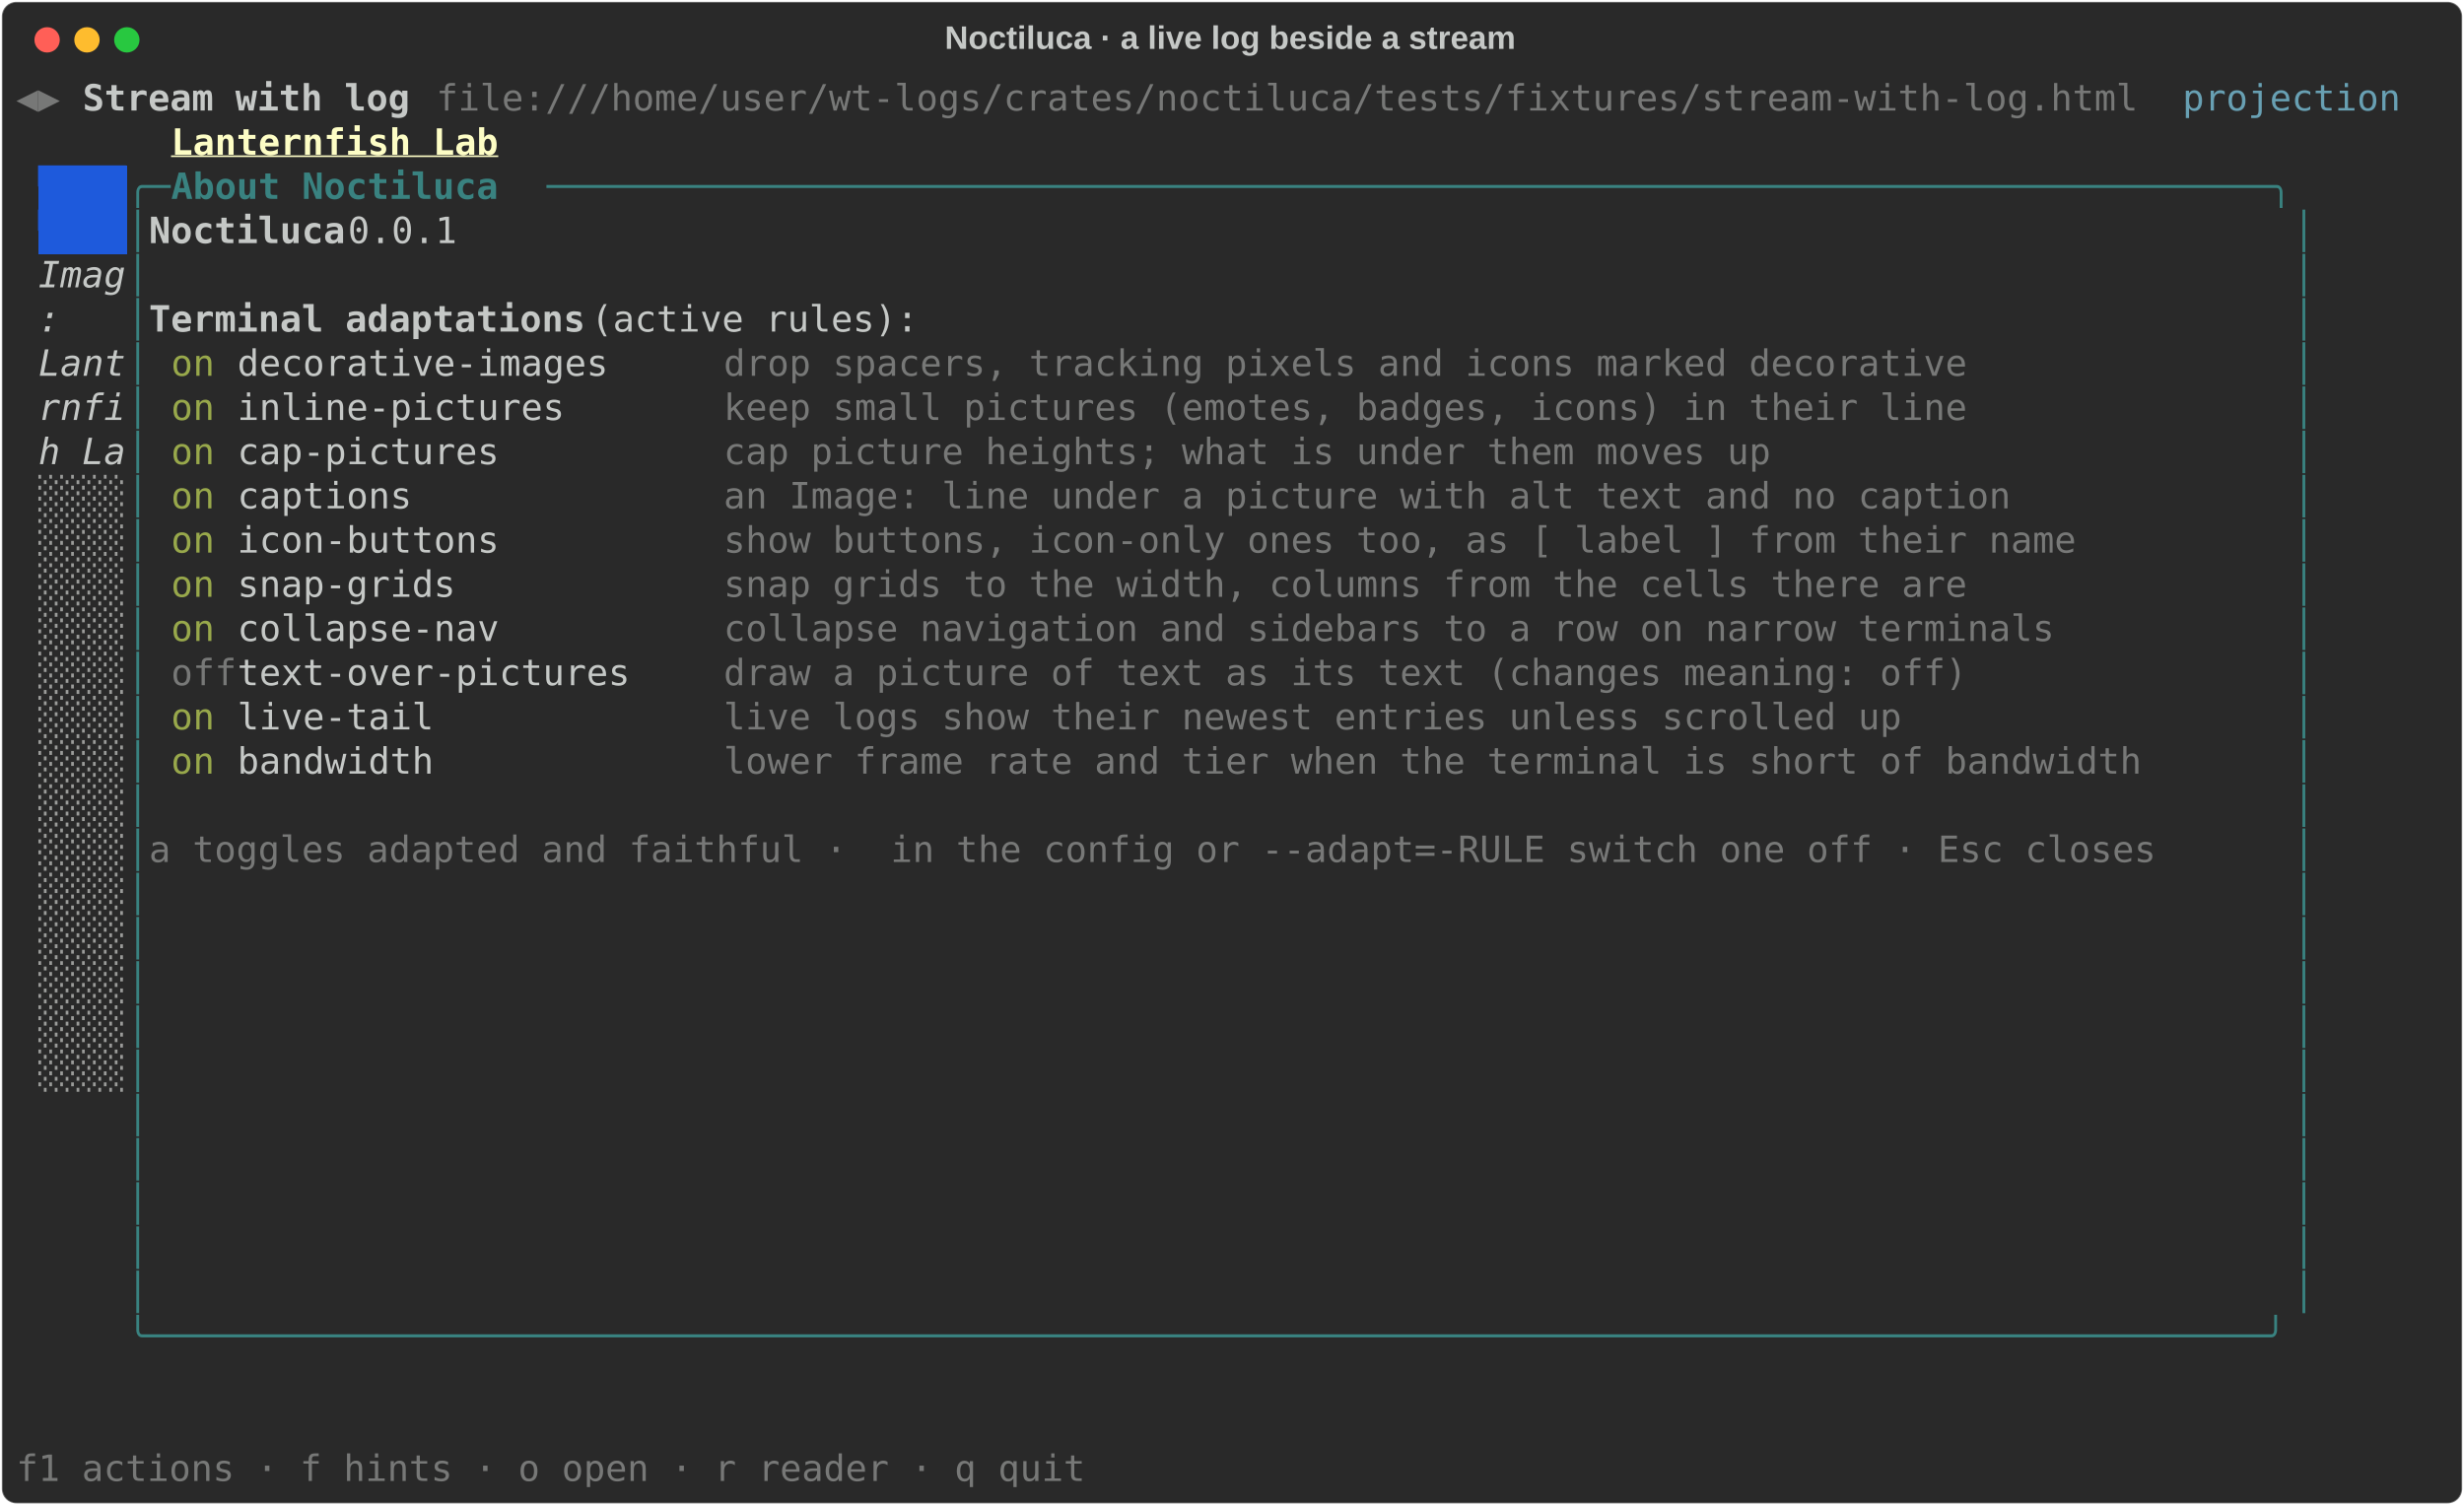
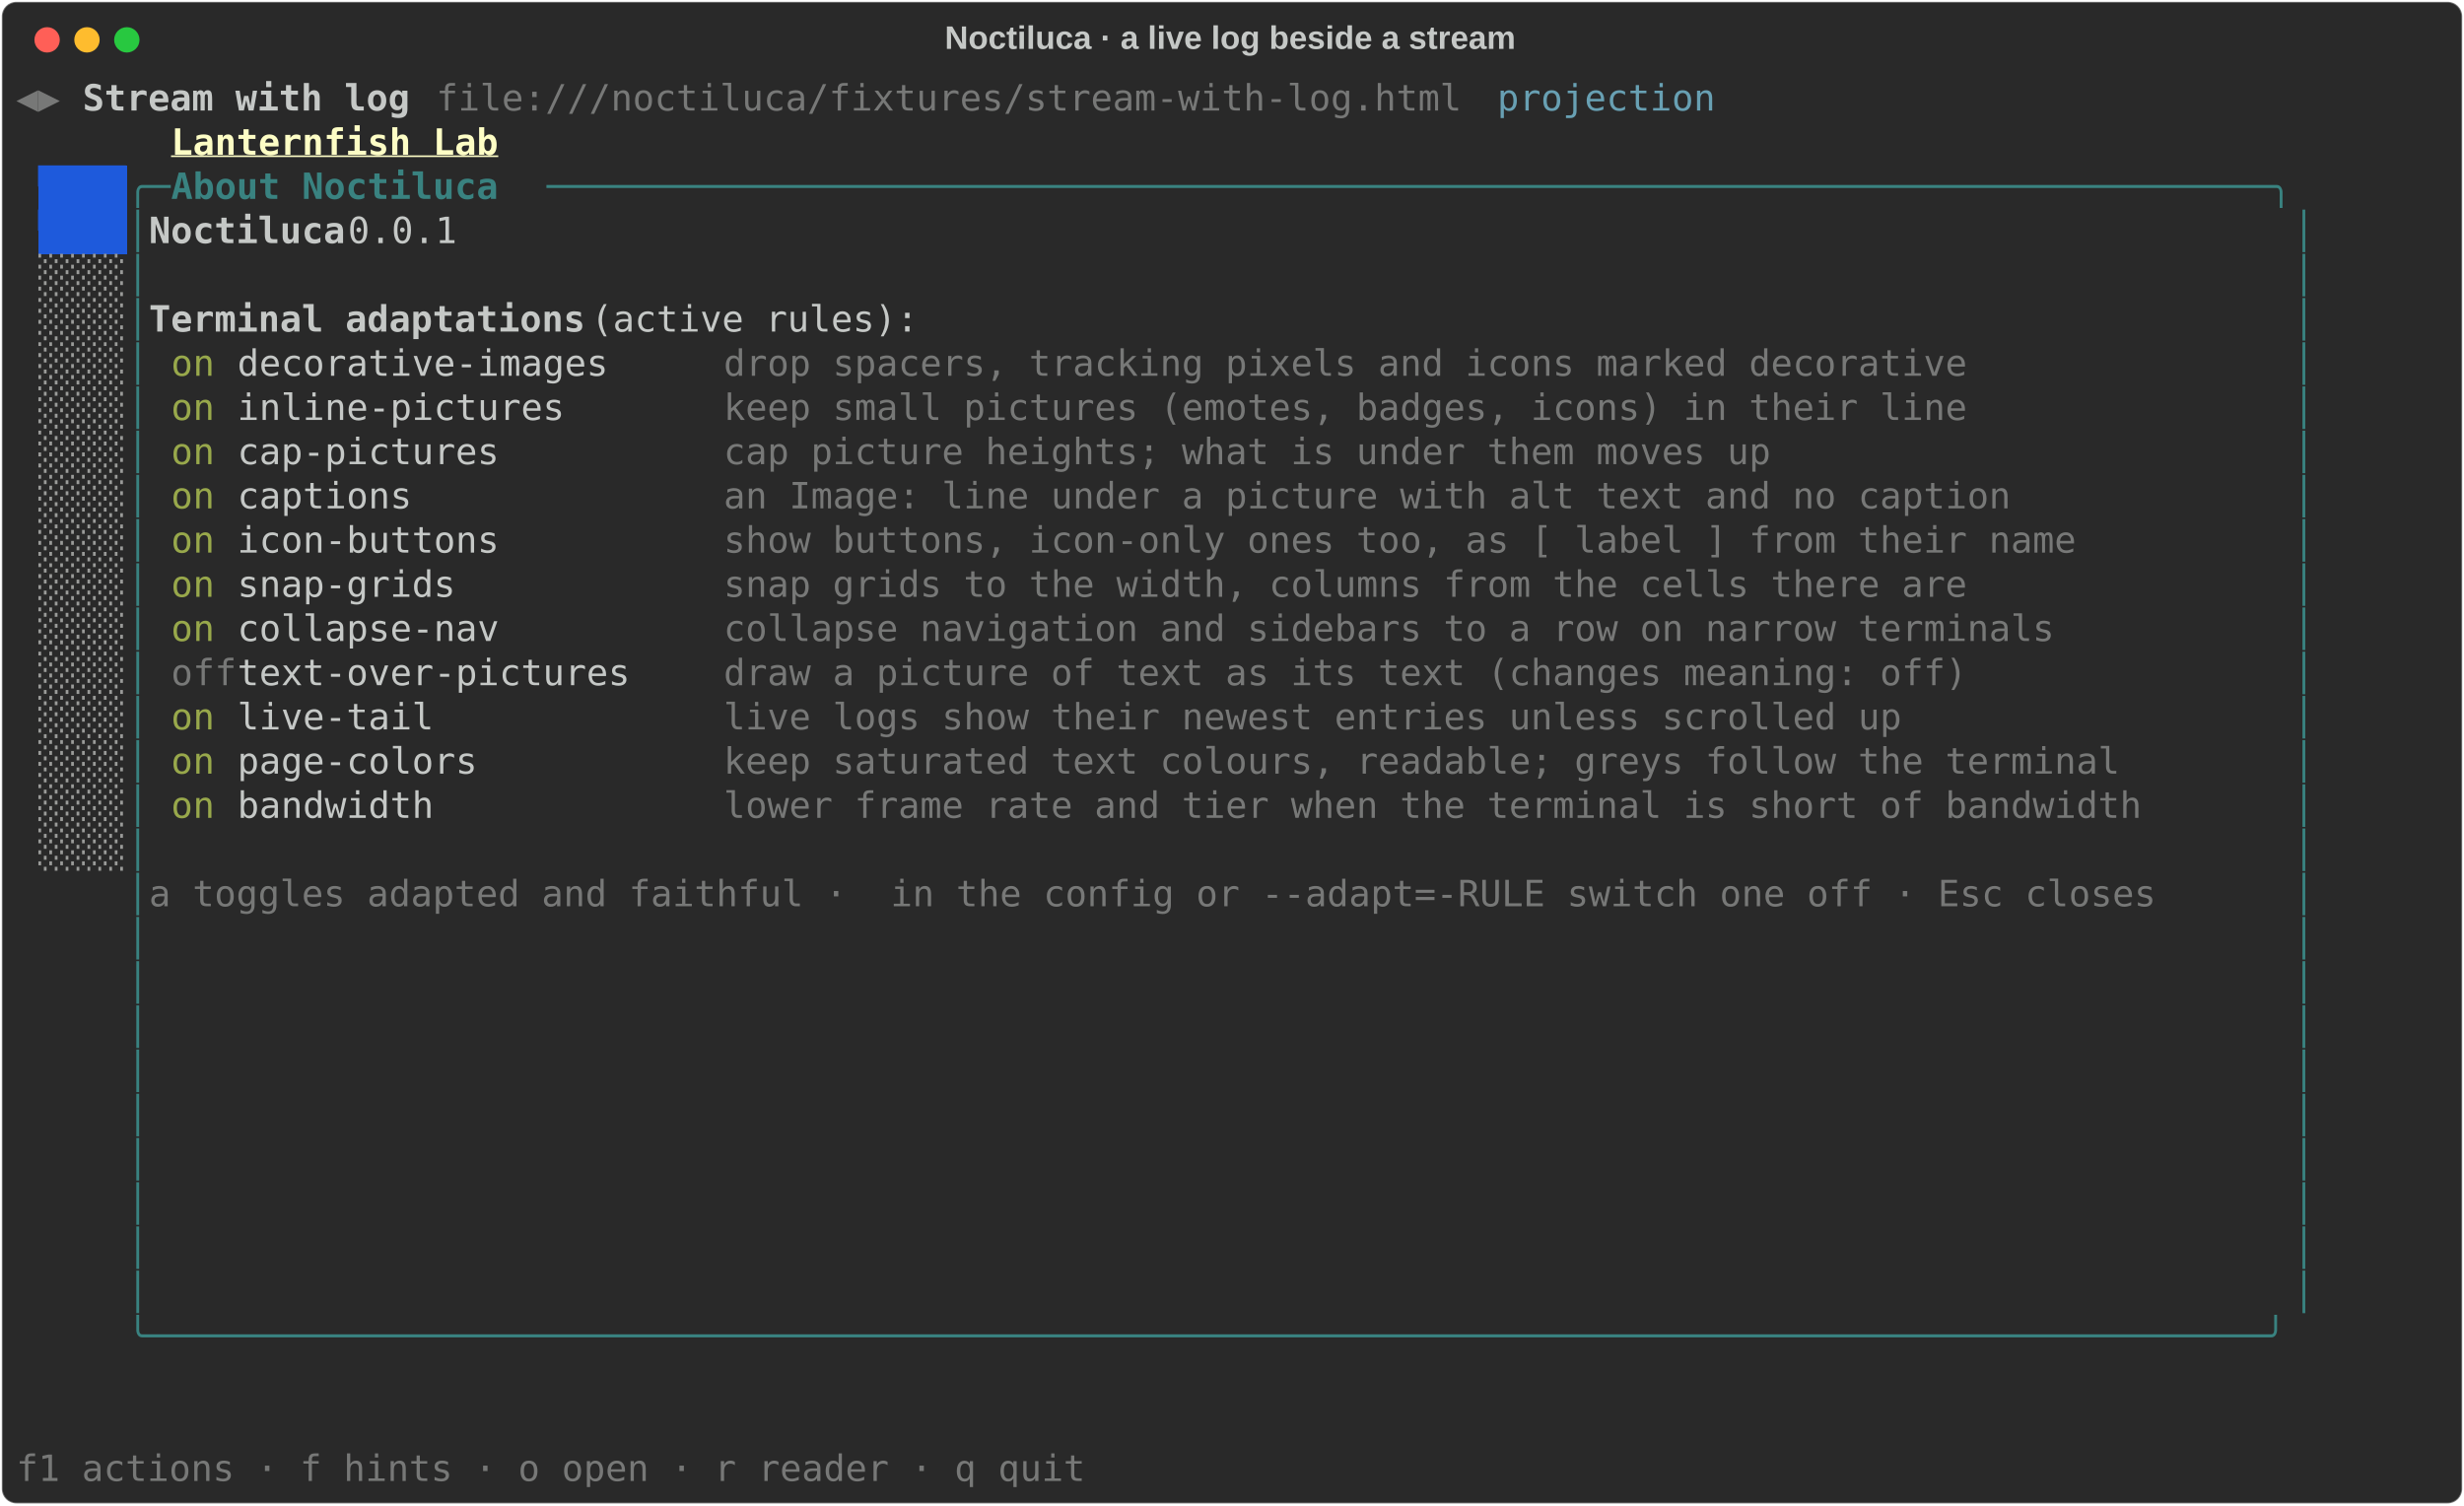
<svg xmlns="http://www.w3.org/2000/svg" class="rich-terminal" viewBox="0 0 1360 830.8">
  <style>

    @font-face {
        font-family: "Fira Code";
        src: local("FiraCode-Regular"),
                url("https://cdnjs.cloudflare.com/ajax/libs/firacode/6.2.0/woff2/FiraCode-Regular.woff2") format("woff2"),
                url("https://cdnjs.cloudflare.com/ajax/libs/firacode/6.2.0/woff/FiraCode-Regular.woff") format("woff");
        font-style: normal;
        font-weight: 400;
    }
    @font-face {
        font-family: "Fira Code";
        src: local("FiraCode-Bold"),
                url("https://cdnjs.cloudflare.com/ajax/libs/firacode/6.2.0/woff2/FiraCode-Bold.woff2") format("woff2"),
                url("https://cdnjs.cloudflare.com/ajax/libs/firacode/6.2.0/woff/FiraCode-Bold.woff") format("woff");
        font-style: bold;
        font-weight: 700;
    }

    .rich-record-matrix {
        font-family: Fira Code, monospace;
        font-size: 20px;
        line-height: 24.4px;
        font-variant-east-asian: full-width;
    }

    .rich-record-title {
        font-size: 18px;
        font-weight: bold;
        font-family: arial;
    }

    .rich-record-r1 { fill: #777877 }
.rich-record-r2 { fill: #c5c8c6 }
.rich-record-r3 { fill: #c5c8c6;font-weight: bold }
.rich-record-r4 { fill: #68a0b3 }
.rich-record-r5 { fill: #fdfdc5;font-weight: bold;text-decoration: underline; }
.rich-record-r6 { fill: #1e5adc }
.rich-record-r7 { fill: #398280 }
.rich-record-r8 { fill: #398280;font-weight: bold }
- .rich-record-r9 { fill: #c5c8c6;font-style: italic; }
+ .rich-record-r9 { fill: #9a9b99 }
.rich-record-r10 { fill: #98a84b }
- .rich-record-r11 { fill: #9a9b99 }
    </style>
  <defs>
    <clipPath id="rich-record-clip-terminal">
      <rect x="0" y="0" width="1341.0" height="779.8" />
    </clipPath>
    <clipPath id="rich-record-line-0">
      <rect x="0" y="1.5" width="1342" height="24.65" />
    </clipPath>
    <clipPath id="rich-record-line-1">
      <rect x="0" y="25.9" width="1342" height="24.65" />
    </clipPath>
    <clipPath id="rich-record-line-2">
      <rect x="0" y="50.3" width="1342" height="24.65" />
    </clipPath>
    <clipPath id="rich-record-line-3">
      <rect x="0" y="74.7" width="1342" height="24.65" />
    </clipPath>
    <clipPath id="rich-record-line-4">
      <rect x="0" y="99.1" width="1342" height="24.65" />
    </clipPath>
    <clipPath id="rich-record-line-5">
      <rect x="0" y="123.5" width="1342" height="24.65" />
    </clipPath>
    <clipPath id="rich-record-line-6">
      <rect x="0" y="147.9" width="1342" height="24.65" />
    </clipPath>
    <clipPath id="rich-record-line-7">
      <rect x="0" y="172.3" width="1342" height="24.65" />
    </clipPath>
    <clipPath id="rich-record-line-8">
      <rect x="0" y="196.7" width="1342" height="24.65" />
    </clipPath>
    <clipPath id="rich-record-line-9">
      <rect x="0" y="221.1" width="1342" height="24.65" />
    </clipPath>
    <clipPath id="rich-record-line-10">
      <rect x="0" y="245.5" width="1342" height="24.65" />
    </clipPath>
    <clipPath id="rich-record-line-11">
      <rect x="0" y="269.9" width="1342" height="24.65" />
    </clipPath>
    <clipPath id="rich-record-line-12">
      <rect x="0" y="294.3" width="1342" height="24.65" />
    </clipPath>
    <clipPath id="rich-record-line-13">
      <rect x="0" y="318.7" width="1342" height="24.65" />
    </clipPath>
    <clipPath id="rich-record-line-14">
      <rect x="0" y="343.1" width="1342" height="24.65" />
    </clipPath>
    <clipPath id="rich-record-line-15">
      <rect x="0" y="367.5" width="1342" height="24.65" />
    </clipPath>
    <clipPath id="rich-record-line-16">
      <rect x="0" y="391.9" width="1342" height="24.65" />
    </clipPath>
    <clipPath id="rich-record-line-17">
      <rect x="0" y="416.3" width="1342" height="24.65" />
    </clipPath>
    <clipPath id="rich-record-line-18">
      <rect x="0" y="440.7" width="1342" height="24.65" />
    </clipPath>
    <clipPath id="rich-record-line-19">
      <rect x="0" y="465.1" width="1342" height="24.65" />
    </clipPath>
    <clipPath id="rich-record-line-20">
      <rect x="0" y="489.5" width="1342" height="24.65" />
    </clipPath>
    <clipPath id="rich-record-line-21">
      <rect x="0" y="513.9" width="1342" height="24.65" />
    </clipPath>
    <clipPath id="rich-record-line-22">
      <rect x="0" y="538.3" width="1342" height="24.65" />
    </clipPath>
    <clipPath id="rich-record-line-23">
      <rect x="0" y="562.7" width="1342" height="24.65" />
    </clipPath>
    <clipPath id="rich-record-line-24">
      <rect x="0" y="587.1" width="1342" height="24.65" />
    </clipPath>
    <clipPath id="rich-record-line-25">
      <rect x="0" y="611.5" width="1342" height="24.65" />
    </clipPath>
    <clipPath id="rich-record-line-26">
      <rect x="0" y="635.9" width="1342" height="24.65" />
    </clipPath>
    <clipPath id="rich-record-line-27">
      <rect x="0" y="660.3" width="1342" height="24.65" />
    </clipPath>
    <clipPath id="rich-record-line-28">
      <rect x="0" y="684.7" width="1342" height="24.65" />
    </clipPath>
    <clipPath id="rich-record-line-29">
      <rect x="0" y="709.1" width="1342" height="24.65" />
    </clipPath>
    <clipPath id="rich-record-line-30">
      <rect x="0" y="733.5" width="1342" height="24.65" />
    </clipPath>
  </defs>
  <rect fill="#292929" stroke="rgba(255,255,255,0.35)" stroke-width="1" x="1" y="1" width="1358" height="828.8" rx="8" />
  <text class="rich-record-title" fill="#c5c8c6" text-anchor="middle" x="679" y="27">Noctiluca · a live log beside a stream</text>
  <g transform="translate(26,22)">
    <circle cx="0" cy="0" r="7" fill="#ff5f57" />
    <circle cx="22" cy="0" r="7" fill="#febc2e" />
    <circle cx="44" cy="0" r="7" fill="#28c840" />
  </g>
  <g transform="translate(9, 41)" clip-path="url(#rich-record-clip-terminal)">
    <rect fill="#1e5adc" x="12.2" y="50.3" width="48.8" height="24.65" shape-rendering="crispEdges" />
    <rect fill="#1e5adc" x="12.2" y="74.7" width="48.8" height="24.65" shape-rendering="crispEdges" />
    <g class="rich-record-matrix">
      <text class="rich-record-r1" x="0" y="20" textLength="24.4" clip-path="url(#rich-record-line-0)">◀▶</text>
      <text class="rich-record-r3" x="36.6" y="20" textLength="183" clip-path="url(#rich-record-line-0)">Stream with log</text>
-       <text class="rich-record-r1" x="231.8" y="20" textLength="951.6" clip-path="url(#rich-record-line-0)">file:///home/user/wt-logs/crates/noctiluca/tests/fixtures/stream-with-log.html</text>
-       <text class="rich-record-r4" x="1195.6" y="20" textLength="122" clip-path="url(#rich-record-line-0)">projection</text>
+       <text class="rich-record-r1" x="231.8" y="20" textLength="573.4" clip-path="url(#rich-record-line-0)">file:///noctiluca/fixtures/stream-with-log.html</text>
+       <text class="rich-record-r4" x="817.4" y="20" textLength="122" clip-path="url(#rich-record-line-0)">projection</text>
      <text class="rich-record-r2" x="1342" y="20" textLength="12.2" clip-path="url(#rich-record-line-0)">
</text>
      <text class="rich-record-r5" x="85.4" y="44.4" textLength="183" clip-path="url(#rich-record-line-1)">Lanternfish Lab</text>
      <text class="rich-record-r2" x="1342" y="44.4" textLength="12.2" clip-path="url(#rich-record-line-1)">
</text>
      <text class="rich-record-r6" x="12.2" y="68.8" textLength="48.8" clip-path="url(#rich-record-line-2)">▀▀▀▀</text>
      <text class="rich-record-r7" x="61" y="68.8" textLength="24.4" clip-path="url(#rich-record-line-2)">╭─</text>
      <text class="rich-record-r8" x="85.4" y="68.8" textLength="207.4" clip-path="url(#rich-record-line-2)"> About Noctiluca </text>
      <text class="rich-record-r7" x="292.8" y="68.8" textLength="976" clip-path="url(#rich-record-line-2)">───────────────────────────────────────────────────────────────────────────────╮</text>
      <text class="rich-record-r2" x="1342" y="68.8" textLength="12.2" clip-path="url(#rich-record-line-2)">
</text>
      <text class="rich-record-r6" x="12.2" y="93.2" textLength="48.8" clip-path="url(#rich-record-line-3)">▀▀▀▀</text>
      <text class="rich-record-r7" x="61" y="93.2" textLength="12.2" clip-path="url(#rich-record-line-3)">│</text>
      <text class="rich-record-r3" x="73.2" y="93.2" textLength="109.8" clip-path="url(#rich-record-line-3)">Noctiluca</text>
      <text class="rich-record-r2" x="183" y="93.2" textLength="1073.6" clip-path="url(#rich-record-line-3)"> 0.0.1                                                                                  </text>
      <text class="rich-record-r7" x="1256.6" y="93.2" textLength="12.2" clip-path="url(#rich-record-line-3)">│</text>
      <text class="rich-record-r2" x="1342" y="93.2" textLength="12.2" clip-path="url(#rich-record-line-3)">
</text>
-       <text class="rich-record-r9" x="12.2" y="117.6" textLength="48.8" clip-path="url(#rich-record-line-4)">Imag</text>
+       <text class="rich-record-r9" x="12.2" y="117.6" textLength="48.8" clip-path="url(#rich-record-line-4)">░░░░</text>
      <text class="rich-record-r7" x="61" y="117.6" textLength="12.2" clip-path="url(#rich-record-line-4)">│</text>
      <text class="rich-record-r7" x="1256.6" y="117.6" textLength="12.2" clip-path="url(#rich-record-line-4)">│</text>
      <text class="rich-record-r2" x="1342" y="117.6" textLength="12.2" clip-path="url(#rich-record-line-4)">
</text>
-       <text class="rich-record-r9" x="12.2" y="142" textLength="12.2" clip-path="url(#rich-record-line-5)">:</text>
+       <text class="rich-record-r9" x="12.2" y="142" textLength="48.8" clip-path="url(#rich-record-line-5)">░░░░</text>
      <text class="rich-record-r7" x="61" y="142" textLength="12.2" clip-path="url(#rich-record-line-5)">│</text>
      <text class="rich-record-r3" x="73.2" y="142" textLength="244" clip-path="url(#rich-record-line-5)">Terminal adaptations</text>
      <text class="rich-record-r2" x="317.2" y="142" textLength="939.4" clip-path="url(#rich-record-line-5)"> (active rules):                                                             </text>
      <text class="rich-record-r7" x="1256.6" y="142" textLength="12.2" clip-path="url(#rich-record-line-5)">│</text>
      <text class="rich-record-r2" x="1342" y="142" textLength="12.2" clip-path="url(#rich-record-line-5)">
</text>
-       <text class="rich-record-r9" x="12.2" y="166.4" textLength="48.8" clip-path="url(#rich-record-line-6)">Lant</text>
+       <text class="rich-record-r9" x="12.2" y="166.4" textLength="48.8" clip-path="url(#rich-record-line-6)">░░░░</text>
      <text class="rich-record-r7" x="61" y="166.4" textLength="12.2" clip-path="url(#rich-record-line-6)">│</text>
      <text class="rich-record-r10" x="85.4" y="166.4" textLength="36.6" clip-path="url(#rich-record-line-6)">on </text>
      <text class="rich-record-r2" x="122" y="166.4" textLength="268.4" clip-path="url(#rich-record-line-6)"> decorative-images    </text>
      <text class="rich-record-r1" x="390.4" y="166.4" textLength="695.4" clip-path="url(#rich-record-line-6)">drop spacers, tracking pixels and icons marked decorative</text>
      <text class="rich-record-r7" x="1256.6" y="166.4" textLength="12.2" clip-path="url(#rich-record-line-6)">│</text>
      <text class="rich-record-r2" x="1342" y="166.4" textLength="12.2" clip-path="url(#rich-record-line-6)">
</text>
-       <text class="rich-record-r9" x="12.2" y="190.8" textLength="48.8" clip-path="url(#rich-record-line-7)">rnfi</text>
+       <text class="rich-record-r9" x="12.2" y="190.8" textLength="48.8" clip-path="url(#rich-record-line-7)">░░░░</text>
      <text class="rich-record-r7" x="61" y="190.8" textLength="12.2" clip-path="url(#rich-record-line-7)">│</text>
      <text class="rich-record-r10" x="85.4" y="190.8" textLength="36.6" clip-path="url(#rich-record-line-7)">on </text>
      <text class="rich-record-r2" x="122" y="190.8" textLength="268.4" clip-path="url(#rich-record-line-7)"> inline-pictures      </text>
      <text class="rich-record-r1" x="390.4" y="190.8" textLength="695.4" clip-path="url(#rich-record-line-7)">keep small pictures (emotes, badges, icons) in their line</text>
      <text class="rich-record-r7" x="1256.6" y="190.8" textLength="12.2" clip-path="url(#rich-record-line-7)">│</text>
      <text class="rich-record-r2" x="1342" y="190.8" textLength="12.2" clip-path="url(#rich-record-line-7)">
</text>
-       <text class="rich-record-r9" x="12.2" y="215.2" textLength="48.8" clip-path="url(#rich-record-line-8)">h La</text>
+       <text class="rich-record-r9" x="12.2" y="215.2" textLength="48.8" clip-path="url(#rich-record-line-8)">░░░░</text>
      <text class="rich-record-r7" x="61" y="215.2" textLength="12.2" clip-path="url(#rich-record-line-8)">│</text>
      <text class="rich-record-r10" x="85.4" y="215.2" textLength="36.6" clip-path="url(#rich-record-line-8)">on </text>
      <text class="rich-record-r2" x="122" y="215.2" textLength="268.4" clip-path="url(#rich-record-line-8)"> cap-pictures         </text>
      <text class="rich-record-r1" x="390.4" y="215.2" textLength="585.6" clip-path="url(#rich-record-line-8)">cap picture heights; what is under them moves up</text>
      <text class="rich-record-r7" x="1256.6" y="215.2" textLength="12.2" clip-path="url(#rich-record-line-8)">│</text>
      <text class="rich-record-r2" x="1342" y="215.2" textLength="12.2" clip-path="url(#rich-record-line-8)">
</text>
-       <text class="rich-record-r11" x="12.2" y="239.6" textLength="48.8" clip-path="url(#rich-record-line-9)">░░░░</text>
+       <text class="rich-record-r9" x="12.2" y="239.6" textLength="48.8" clip-path="url(#rich-record-line-9)">░░░░</text>
      <text class="rich-record-r7" x="61" y="239.6" textLength="12.2" clip-path="url(#rich-record-line-9)">│</text>
      <text class="rich-record-r10" x="85.4" y="239.6" textLength="36.6" clip-path="url(#rich-record-line-9)">on </text>
      <text class="rich-record-r2" x="122" y="239.6" textLength="268.4" clip-path="url(#rich-record-line-9)"> captions             </text>
      <text class="rich-record-r1" x="390.4" y="239.6" textLength="719.8" clip-path="url(#rich-record-line-9)">an Image: line under a picture with alt text and no caption</text>
      <text class="rich-record-r7" x="1256.6" y="239.6" textLength="12.2" clip-path="url(#rich-record-line-9)">│</text>
      <text class="rich-record-r2" x="1342" y="239.6" textLength="12.2" clip-path="url(#rich-record-line-9)">
</text>
-       <text class="rich-record-r11" x="12.2" y="264" textLength="48.8" clip-path="url(#rich-record-line-10)">░░░░</text>
+       <text class="rich-record-r9" x="12.2" y="264" textLength="48.8" clip-path="url(#rich-record-line-10)">░░░░</text>
      <text class="rich-record-r7" x="61" y="264" textLength="12.2" clip-path="url(#rich-record-line-10)">│</text>
      <text class="rich-record-r10" x="85.4" y="264" textLength="36.6" clip-path="url(#rich-record-line-10)">on </text>
      <text class="rich-record-r2" x="122" y="264" textLength="268.4" clip-path="url(#rich-record-line-10)"> icon-buttons         </text>
      <text class="rich-record-r1" x="390.4" y="264" textLength="756.4" clip-path="url(#rich-record-line-10)">show buttons, icon-only ones too, as [ label ] from their name</text>
      <text class="rich-record-r7" x="1256.6" y="264" textLength="12.2" clip-path="url(#rich-record-line-10)">│</text>
      <text class="rich-record-r2" x="1342" y="264" textLength="12.2" clip-path="url(#rich-record-line-10)">
</text>
-       <text class="rich-record-r11" x="12.2" y="288.4" textLength="48.8" clip-path="url(#rich-record-line-11)">░░░░</text>
+       <text class="rich-record-r9" x="12.2" y="288.4" textLength="48.8" clip-path="url(#rich-record-line-11)">░░░░</text>
      <text class="rich-record-r7" x="61" y="288.4" textLength="12.2" clip-path="url(#rich-record-line-11)">│</text>
      <text class="rich-record-r10" x="85.4" y="288.4" textLength="36.6" clip-path="url(#rich-record-line-11)">on </text>
      <text class="rich-record-r2" x="122" y="288.4" textLength="268.4" clip-path="url(#rich-record-line-11)"> snap-grids           </text>
      <text class="rich-record-r1" x="390.4" y="288.4" textLength="695.4" clip-path="url(#rich-record-line-11)">snap grids to the width, columns from the cells there are</text>
      <text class="rich-record-r7" x="1256.6" y="288.4" textLength="12.2" clip-path="url(#rich-record-line-11)">│</text>
      <text class="rich-record-r2" x="1342" y="288.4" textLength="12.2" clip-path="url(#rich-record-line-11)">
</text>
-       <text class="rich-record-r11" x="12.2" y="312.8" textLength="48.8" clip-path="url(#rich-record-line-12)">░░░░</text>
+       <text class="rich-record-r9" x="12.2" y="312.8" textLength="48.8" clip-path="url(#rich-record-line-12)">░░░░</text>
      <text class="rich-record-r7" x="61" y="312.8" textLength="12.2" clip-path="url(#rich-record-line-12)">│</text>
      <text class="rich-record-r10" x="85.4" y="312.8" textLength="36.6" clip-path="url(#rich-record-line-12)">on </text>
      <text class="rich-record-r2" x="122" y="312.8" textLength="268.4" clip-path="url(#rich-record-line-12)"> collapse-nav         </text>
      <text class="rich-record-r1" x="390.4" y="312.8" textLength="744.2" clip-path="url(#rich-record-line-12)">collapse navigation and sidebars to a row on narrow terminals</text>
      <text class="rich-record-r7" x="1256.6" y="312.8" textLength="12.2" clip-path="url(#rich-record-line-12)">│</text>
      <text class="rich-record-r2" x="1342" y="312.8" textLength="12.2" clip-path="url(#rich-record-line-12)">
</text>
-       <text class="rich-record-r11" x="12.2" y="337.2" textLength="48.8" clip-path="url(#rich-record-line-13)">░░░░</text>
+       <text class="rich-record-r9" x="12.2" y="337.2" textLength="48.8" clip-path="url(#rich-record-line-13)">░░░░</text>
      <text class="rich-record-r7" x="61" y="337.2" textLength="12.2" clip-path="url(#rich-record-line-13)">│</text>
      <text class="rich-record-r1" x="85.4" y="337.2" textLength="36.6" clip-path="url(#rich-record-line-13)">off</text>
      <text class="rich-record-r2" x="122" y="337.2" textLength="268.4" clip-path="url(#rich-record-line-13)"> text-over-pictures   </text>
      <text class="rich-record-r1" x="390.4" y="337.2" textLength="695.4" clip-path="url(#rich-record-line-13)">draw a picture of text as its text (changes meaning: off)</text>
      <text class="rich-record-r7" x="1256.6" y="337.2" textLength="12.2" clip-path="url(#rich-record-line-13)">│</text>
      <text class="rich-record-r2" x="1342" y="337.2" textLength="12.2" clip-path="url(#rich-record-line-13)">
</text>
-       <text class="rich-record-r11" x="12.2" y="361.6" textLength="48.8" clip-path="url(#rich-record-line-14)">░░░░</text>
+       <text class="rich-record-r9" x="12.2" y="361.6" textLength="48.8" clip-path="url(#rich-record-line-14)">░░░░</text>
      <text class="rich-record-r7" x="61" y="361.6" textLength="12.2" clip-path="url(#rich-record-line-14)">│</text>
      <text class="rich-record-r10" x="85.4" y="361.6" textLength="36.6" clip-path="url(#rich-record-line-14)">on </text>
      <text class="rich-record-r2" x="122" y="361.6" textLength="268.4" clip-path="url(#rich-record-line-14)"> live-tail            </text>
      <text class="rich-record-r1" x="390.4" y="361.6" textLength="658.8" clip-path="url(#rich-record-line-14)">live logs show their newest entries unless scrolled up</text>
      <text class="rich-record-r7" x="1256.6" y="361.6" textLength="12.2" clip-path="url(#rich-record-line-14)">│</text>
      <text class="rich-record-r2" x="1342" y="361.6" textLength="12.2" clip-path="url(#rich-record-line-14)">
</text>
-       <text class="rich-record-r11" x="12.2" y="386" textLength="48.8" clip-path="url(#rich-record-line-15)">░░░░</text>
+       <text class="rich-record-r9" x="12.2" y="386" textLength="48.8" clip-path="url(#rich-record-line-15)">░░░░</text>
      <text class="rich-record-r7" x="61" y="386" textLength="12.2" clip-path="url(#rich-record-line-15)">│</text>
      <text class="rich-record-r10" x="85.4" y="386" textLength="36.6" clip-path="url(#rich-record-line-15)">on </text>
-       <text class="rich-record-r2" x="122" y="386" textLength="268.4" clip-path="url(#rich-record-line-15)"> bandwidth            </text>
-       <text class="rich-record-r1" x="390.4" y="386" textLength="793" clip-path="url(#rich-record-line-15)">lower frame rate and tier when the terminal is short of bandwidth</text>
+       <text class="rich-record-r2" x="122" y="386" textLength="268.4" clip-path="url(#rich-record-line-15)"> page-colors          </text>
+       <text class="rich-record-r1" x="390.4" y="386" textLength="780.8" clip-path="url(#rich-record-line-15)">keep saturated text colours, readable; greys follow the terminal</text>
      <text class="rich-record-r7" x="1256.6" y="386" textLength="12.2" clip-path="url(#rich-record-line-15)">│</text>
      <text class="rich-record-r2" x="1342" y="386" textLength="12.2" clip-path="url(#rich-record-line-15)">
</text>
-       <text class="rich-record-r11" x="12.2" y="410.4" textLength="48.8" clip-path="url(#rich-record-line-16)">░░░░</text>
+       <text class="rich-record-r9" x="12.2" y="410.4" textLength="48.8" clip-path="url(#rich-record-line-16)">░░░░</text>
      <text class="rich-record-r7" x="61" y="410.4" textLength="12.2" clip-path="url(#rich-record-line-16)">│</text>
+       <text class="rich-record-r10" x="85.4" y="410.4" textLength="36.6" clip-path="url(#rich-record-line-16)">on </text>
+       <text class="rich-record-r2" x="122" y="410.4" textLength="268.4" clip-path="url(#rich-record-line-16)"> bandwidth            </text>
+       <text class="rich-record-r1" x="390.4" y="410.4" textLength="793" clip-path="url(#rich-record-line-16)">lower frame rate and tier when the terminal is short of bandwidth</text>
      <text class="rich-record-r7" x="1256.6" y="410.4" textLength="12.2" clip-path="url(#rich-record-line-16)">│</text>
      <text class="rich-record-r2" x="1342" y="410.4" textLength="12.2" clip-path="url(#rich-record-line-16)">
</text>
-       <text class="rich-record-r11" x="12.2" y="434.8" textLength="48.8" clip-path="url(#rich-record-line-17)">░░░░</text>
+       <text class="rich-record-r9" x="12.2" y="434.8" textLength="48.8" clip-path="url(#rich-record-line-17)">░░░░</text>
      <text class="rich-record-r7" x="61" y="434.8" textLength="12.2" clip-path="url(#rich-record-line-17)">│</text>
-       <text class="rich-record-r1" x="73.2" y="434.8" textLength="1122.4" clip-path="url(#rich-record-line-17)">a toggles adapted and faithful ·  in the config or --adapt=-RULE switch one off · Esc closes</text>
      <text class="rich-record-r7" x="1256.6" y="434.8" textLength="12.2" clip-path="url(#rich-record-line-17)">│</text>
      <text class="rich-record-r2" x="1342" y="434.8" textLength="12.2" clip-path="url(#rich-record-line-17)">
</text>
-       <text class="rich-record-r11" x="12.2" y="459.2" textLength="48.8" clip-path="url(#rich-record-line-18)">░░░░</text>
      <text class="rich-record-r7" x="61" y="459.2" textLength="12.2" clip-path="url(#rich-record-line-18)">│</text>
+       <text class="rich-record-r1" x="73.2" y="459.2" textLength="1122.4" clip-path="url(#rich-record-line-18)">a toggles adapted and faithful ·  in the config or --adapt=-RULE switch one off · Esc closes</text>
      <text class="rich-record-r7" x="1256.6" y="459.2" textLength="12.2" clip-path="url(#rich-record-line-18)">│</text>
      <text class="rich-record-r2" x="1342" y="459.2" textLength="12.2" clip-path="url(#rich-record-line-18)">
</text>
-       <text class="rich-record-r11" x="12.2" y="483.6" textLength="48.8" clip-path="url(#rich-record-line-19)">░░░░</text>
      <text class="rich-record-r7" x="61" y="483.6" textLength="12.2" clip-path="url(#rich-record-line-19)">│</text>
      <text class="rich-record-r7" x="1256.6" y="483.6" textLength="12.2" clip-path="url(#rich-record-line-19)">│</text>
      <text class="rich-record-r2" x="1342" y="483.6" textLength="12.2" clip-path="url(#rich-record-line-19)">
</text>
-       <text class="rich-record-r11" x="12.2" y="508" textLength="48.8" clip-path="url(#rich-record-line-20)">░░░░</text>
      <text class="rich-record-r7" x="61" y="508" textLength="12.2" clip-path="url(#rich-record-line-20)">│</text>
      <text class="rich-record-r7" x="1256.6" y="508" textLength="12.2" clip-path="url(#rich-record-line-20)">│</text>
      <text class="rich-record-r2" x="1342" y="508" textLength="12.2" clip-path="url(#rich-record-line-20)">
</text>
-       <text class="rich-record-r11" x="12.2" y="532.4" textLength="48.8" clip-path="url(#rich-record-line-21)">░░░░</text>
      <text class="rich-record-r7" x="61" y="532.4" textLength="12.2" clip-path="url(#rich-record-line-21)">│</text>
      <text class="rich-record-r7" x="1256.6" y="532.4" textLength="12.2" clip-path="url(#rich-record-line-21)">│</text>
      <text class="rich-record-r2" x="1342" y="532.4" textLength="12.2" clip-path="url(#rich-record-line-21)">
</text>
-       <text class="rich-record-r11" x="12.2" y="556.8" textLength="48.8" clip-path="url(#rich-record-line-22)">░░░░</text>
      <text class="rich-record-r7" x="61" y="556.8" textLength="12.2" clip-path="url(#rich-record-line-22)">│</text>
      <text class="rich-record-r7" x="1256.6" y="556.8" textLength="12.2" clip-path="url(#rich-record-line-22)">│</text>
      <text class="rich-record-r2" x="1342" y="556.8" textLength="12.2" clip-path="url(#rich-record-line-22)">
</text>
      <text class="rich-record-r7" x="61" y="581.2" textLength="12.2" clip-path="url(#rich-record-line-23)">│</text>
      <text class="rich-record-r7" x="1256.6" y="581.2" textLength="12.2" clip-path="url(#rich-record-line-23)">│</text>
      <text class="rich-record-r2" x="1342" y="581.2" textLength="12.2" clip-path="url(#rich-record-line-23)">
</text>
      <text class="rich-record-r7" x="61" y="605.6" textLength="12.2" clip-path="url(#rich-record-line-24)">│</text>
      <text class="rich-record-r7" x="1256.6" y="605.6" textLength="12.2" clip-path="url(#rich-record-line-24)">│</text>
      <text class="rich-record-r2" x="1342" y="605.6" textLength="12.2" clip-path="url(#rich-record-line-24)">
</text>
      <text class="rich-record-r7" x="61" y="630" textLength="12.2" clip-path="url(#rich-record-line-25)">│</text>
      <text class="rich-record-r7" x="1256.6" y="630" textLength="12.2" clip-path="url(#rich-record-line-25)">│</text>
      <text class="rich-record-r2" x="1342" y="630" textLength="12.2" clip-path="url(#rich-record-line-25)">
</text>
      <text class="rich-record-r7" x="61" y="654.4" textLength="12.2" clip-path="url(#rich-record-line-26)">│</text>
      <text class="rich-record-r7" x="1256.6" y="654.4" textLength="12.2" clip-path="url(#rich-record-line-26)">│</text>
      <text class="rich-record-r2" x="1342" y="654.4" textLength="12.2" clip-path="url(#rich-record-line-26)">
</text>
      <text class="rich-record-r7" x="61" y="678.8" textLength="12.2" clip-path="url(#rich-record-line-27)">│</text>
      <text class="rich-record-r7" x="1256.6" y="678.8" textLength="12.2" clip-path="url(#rich-record-line-27)">│</text>
      <text class="rich-record-r2" x="1342" y="678.8" textLength="12.2" clip-path="url(#rich-record-line-27)">
</text>
      <text class="rich-record-r7" x="61" y="703.2" textLength="1207.8" clip-path="url(#rich-record-line-28)">╰─────────────────────────────────────────────────────────────────────────────────────────────────╯</text>
      <text class="rich-record-r2" x="1342" y="703.2" textLength="12.2" clip-path="url(#rich-record-line-28)">
</text>
      <text class="rich-record-r2" x="1342" y="727.6" textLength="12.2" clip-path="url(#rich-record-line-29)">
</text>
      <text class="rich-record-r2" x="1342" y="752" textLength="12.2" clip-path="url(#rich-record-line-30)">
</text>
      <text class="rich-record-r1" x="0" y="776.4" textLength="597.8" clip-path="url(#rich-record-line-31)">f1 actions · f hints · o open · r reader · q quit</text>
    </g>
  </g>
</svg>
